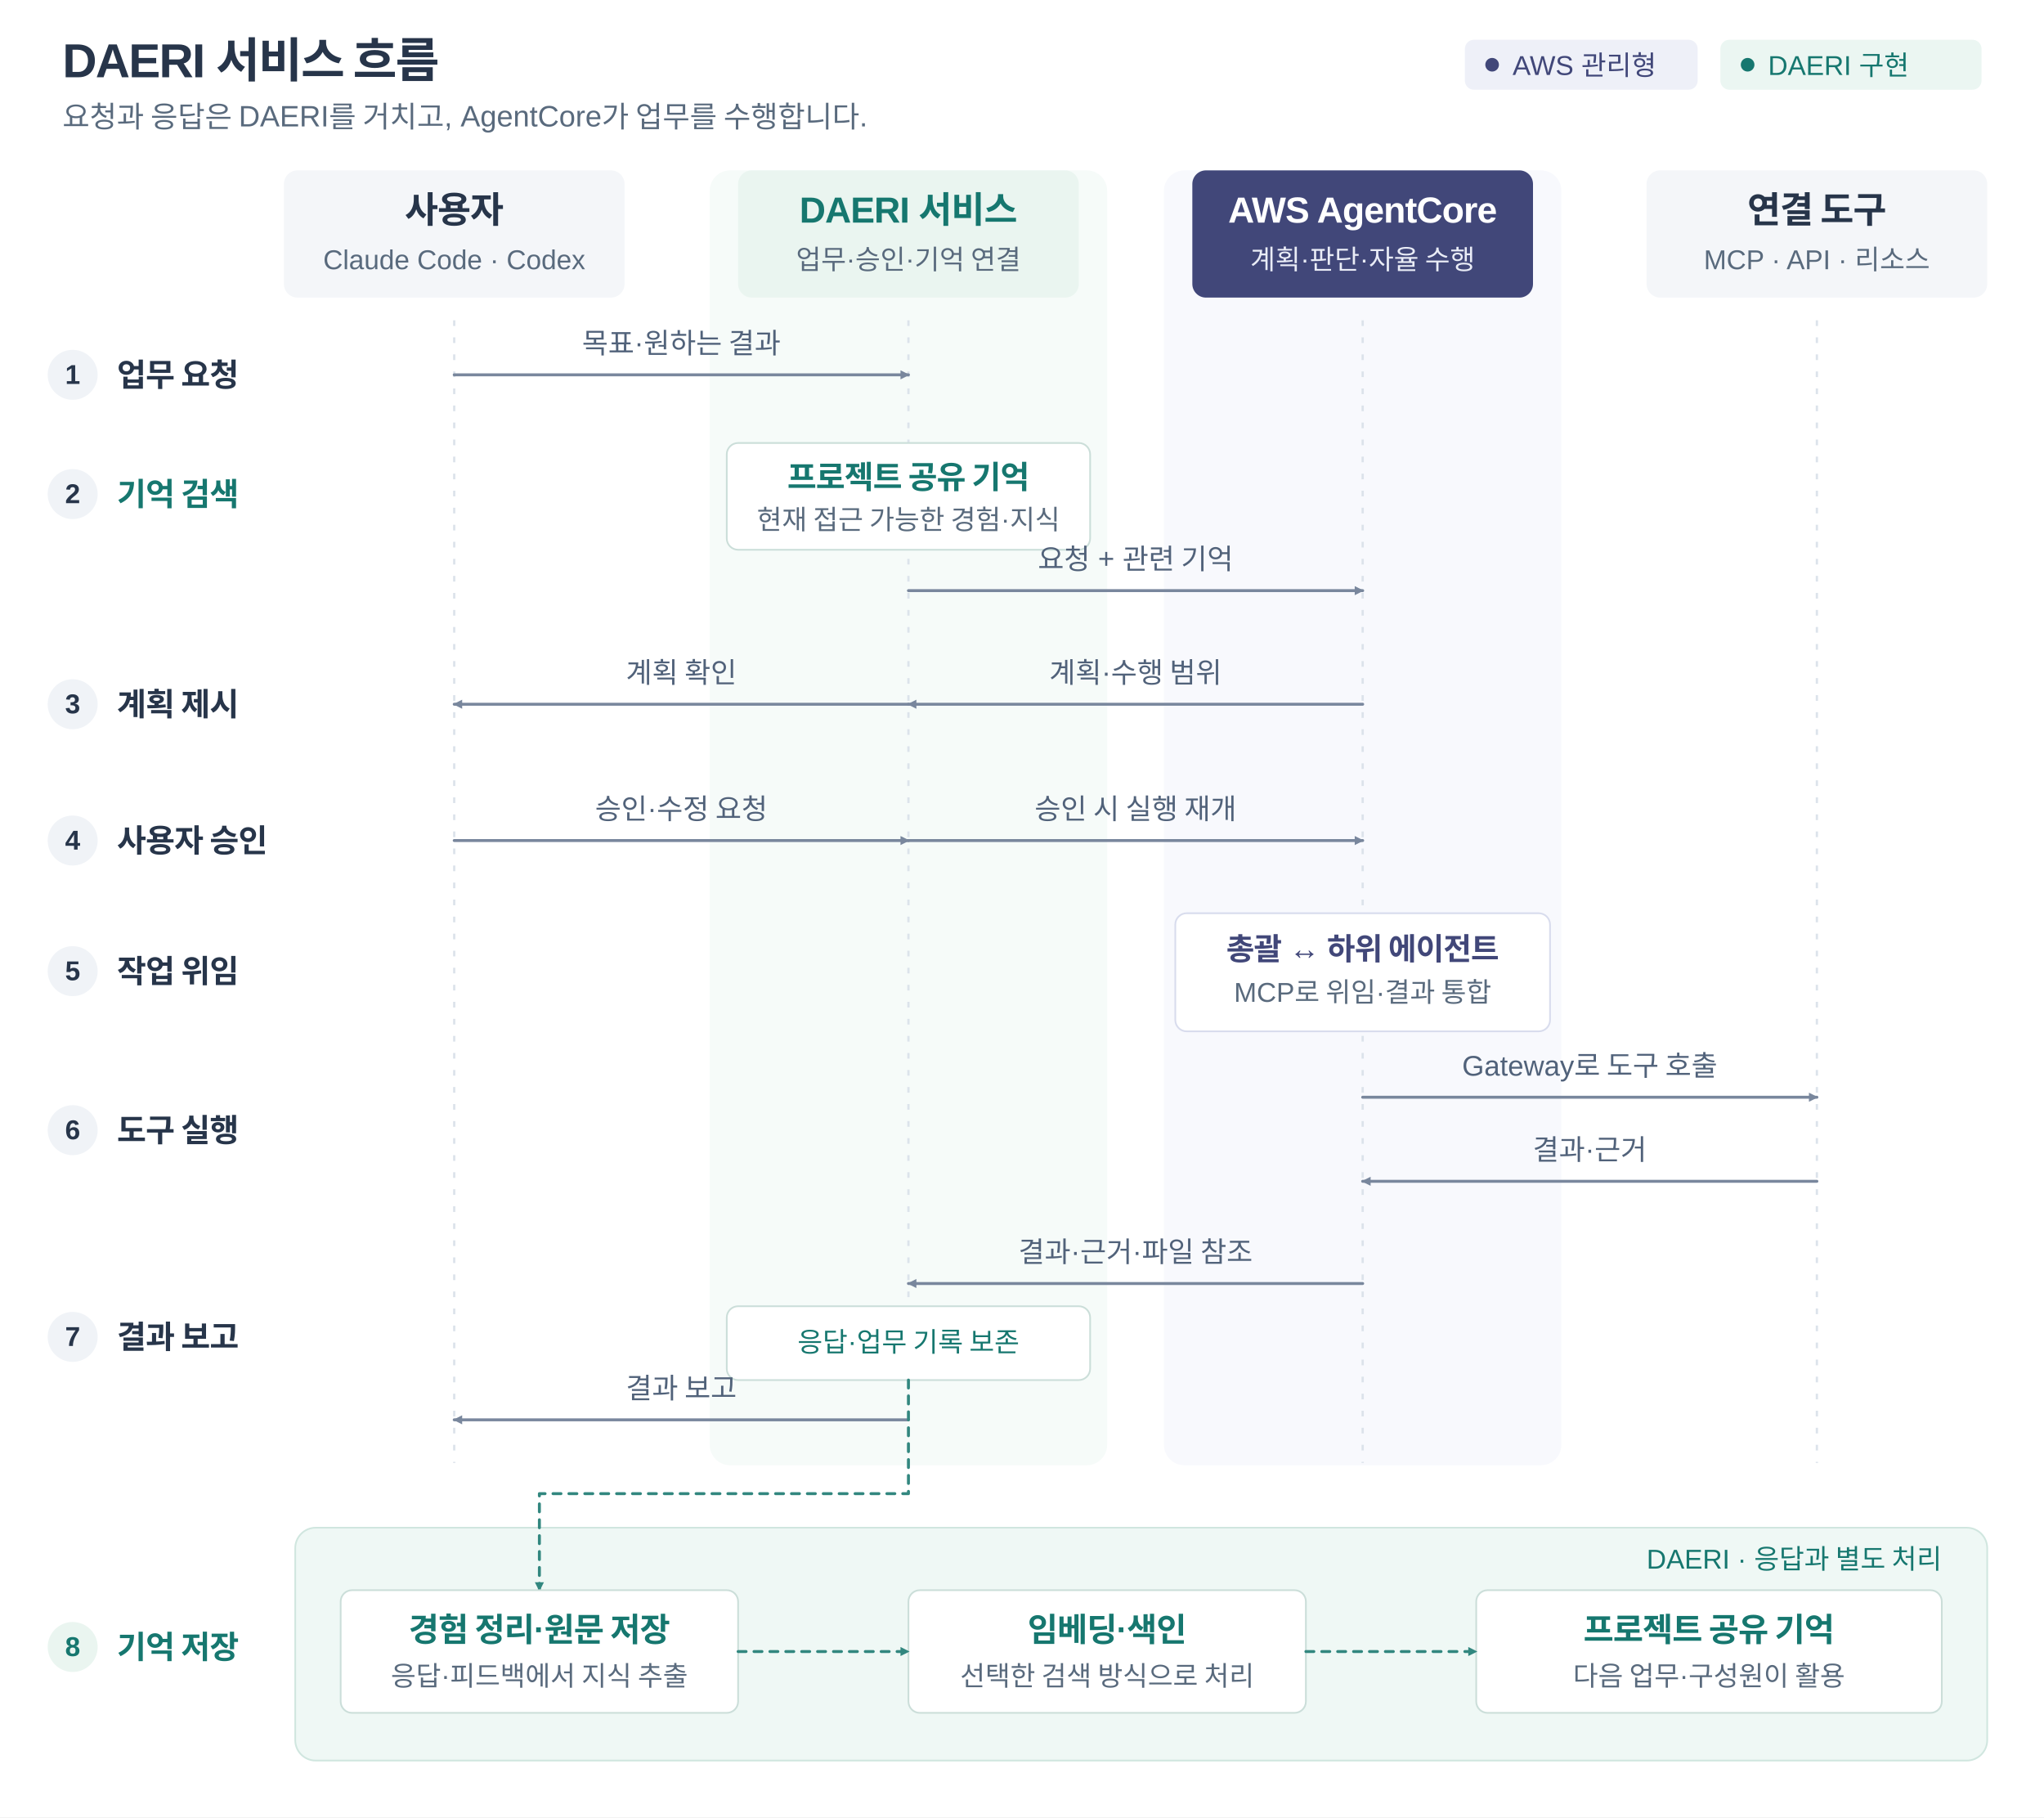
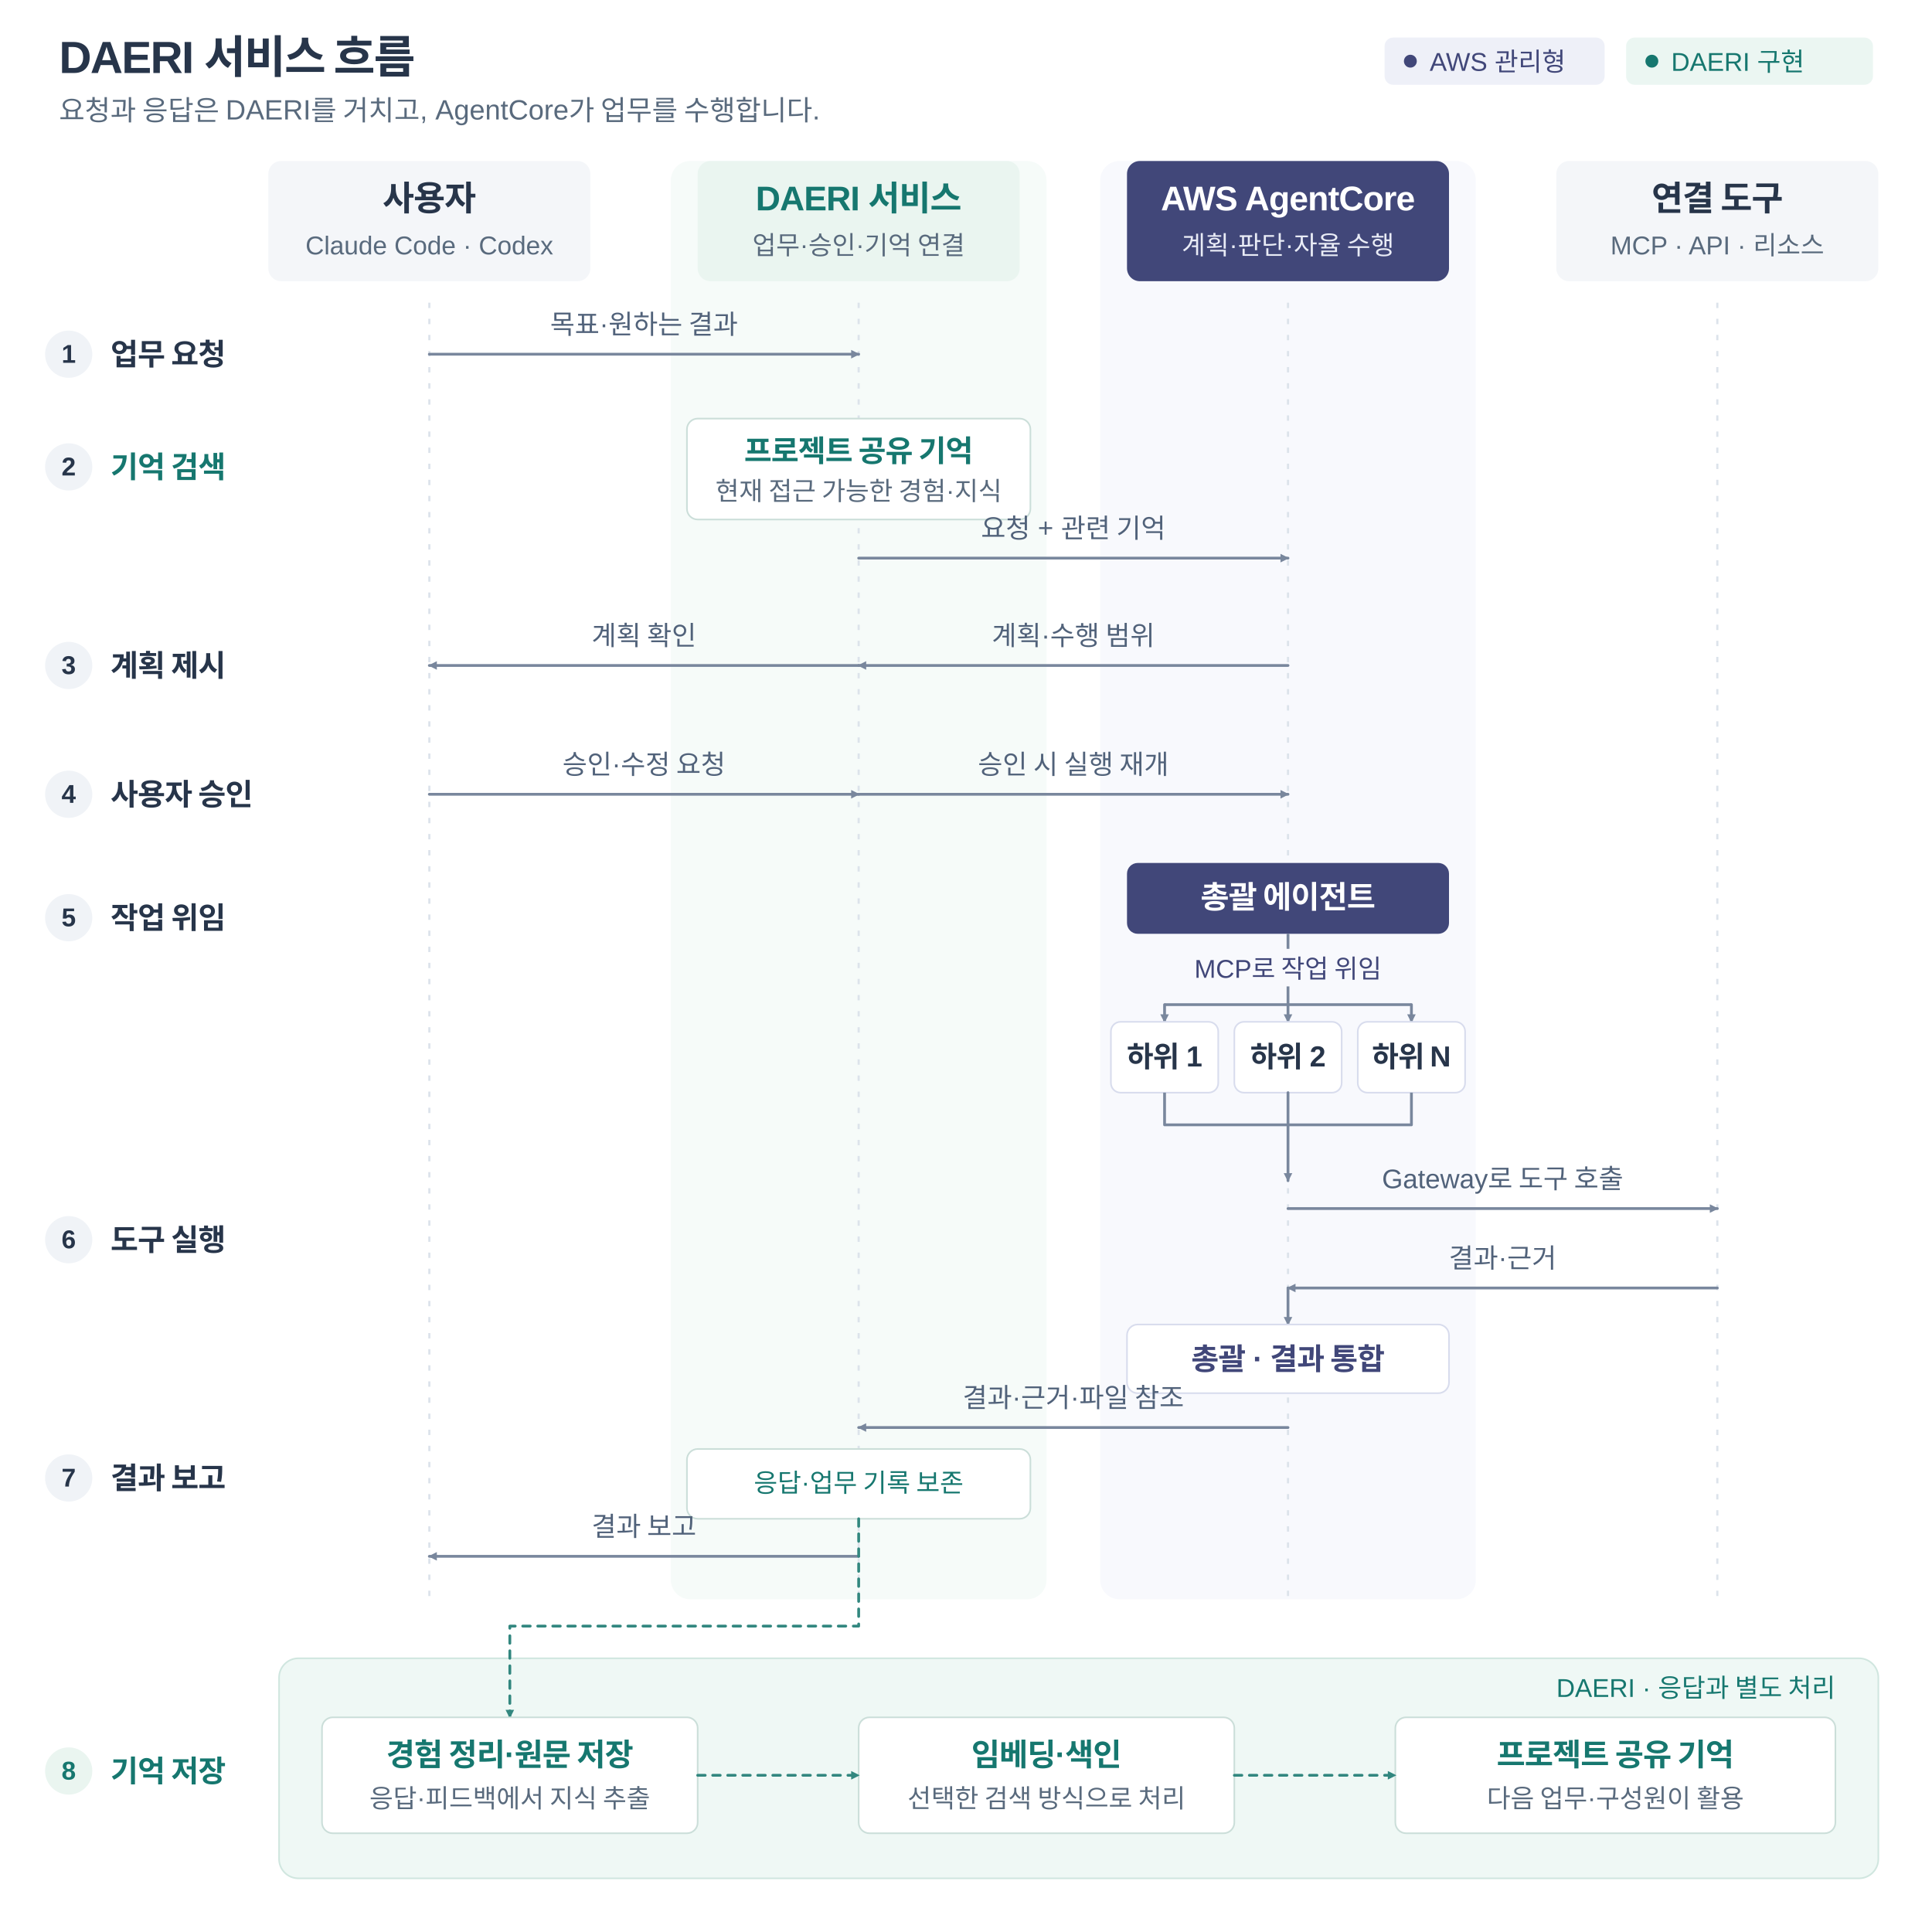
- <svg xmlns="http://www.w3.org/2000/svg" width="1800" height="1600" viewBox="0 0 1800 1600" role="img" aria-labelledby="title desc">
+ <svg xmlns="http://www.w3.org/2000/svg" width="1800" height="1800" viewBox="0 0 1800 1800" role="img" aria-labelledby="title desc">
  <defs>
    <marker id="arrow" markerWidth="12" markerHeight="12" refX="9" refY="6" orient="auto" markerUnits="userSpaceOnUse">
      <path d="M2 2 10 6 2 10Z" fill="#79879d" />
    </marker>
    <marker id="tealArrow" markerWidth="12" markerHeight="12" refX="9" refY="6" orient="auto" markerUnits="userSpaceOnUse">
      <path d="M2 2 10 6 2 10Z" fill="#32877f" />
    </marker>
    <style>
      text{font-family:-apple-system,BlinkMacSystemFont,"Apple SD Gothic Neo","Noto Sans KR","Malgun Gothic",Arial,sans-serif;fill:#27354a}
      .title{font-size:42px;font-weight:750;letter-spacing:-1.2px}
      .heading{font-size:32px;font-weight:700;letter-spacing:-.6px}
      .body{font-size:26px;fill:#596a7d}
      .small{font-size:24px;fill:#596a7d}
      .label{font-size:25px;fill:#51627a}
      .stage{font-size:28px;font-weight:650;letter-spacing:-.5px}
      .number{font-size:24px;font-weight:700;fill:#596a7d}
      .aws{fill:#414779}
      .daeri{fill:#16776f}
      .line{fill:none;stroke:#79879d;stroke-width:2.6;stroke-linecap:round;stroke-linejoin:round;marker-end:url(#arrow)}
      .async{fill:none;stroke:#32877f;stroke-width:2.6;stroke-linecap:round;stroke-linejoin:round;stroke-dasharray:7 7;marker-end:url(#tealArrow)}
      .guide{stroke:#dce3eb;stroke-width:2;stroke-dasharray:5 10}
    </style>
  </defs>
-   <rect width="1800" height="1600" fill="#fff" />
+   <rect width="1800" height="1800" fill="#fff" />
  <text x="55" y="68" class="title">DAERI 서비스 흐름</text>
  <text x="55" y="112" class="body">요청과 응답은 DAERI를 거치고, AgentCore가 업무를 수행합니다.</text>
  <g aria-label="구현 책임 범례">
    <rect x="1290" y="35" width="205" height="44" rx="8" fill="#eef0f8" />
    <circle cx="1314" cy="57" r="6" fill="#414779" />
    <text x="1332" y="66" class="small aws">AWS 관리형</text>
    <rect x="1515" y="35" width="230" height="44" rx="8" fill="#ebf6f2" />
    <circle cx="1539" cy="57" r="6" fill="#16776f" />
    <text x="1557" y="66" class="small daeri">DAERI 구현</text>
  </g>
-   <rect x="625" y="150" width="350" height="1140" rx="18" fill="#f6fbf9" />
-   <rect x="1025" y="150" width="350" height="1140" rx="18" fill="#f8f9fd" />
+   <rect x="625" y="150" width="350" height="1340" rx="18" fill="#f6fbf9" />
+   <rect x="1025" y="150" width="350" height="1340" rx="18" fill="#f8f9fd" />
  <g aria-label="처리 주체">
    <rect x="250" y="150" width="300" height="112" rx="12" fill="#f4f6f9" />
    <rect x="650" y="150" width="300" height="112" rx="12" fill="#eaf5f0" />
    <rect x="1050" y="150" width="300" height="112" rx="12" fill="#414779" />
    <rect x="1450" y="150" width="300" height="112" rx="12" fill="#f4f6f9" />
    <g text-anchor="middle">
      <text x="400" y="196" class="heading">사용자</text>
      <text x="400" y="237" class="small">Claude Code · Codex</text>
      <text x="800" y="196" class="heading daeri">DAERI 서비스</text>
      <text x="800" y="237" class="small">업무·승인·기억 연결</text>
      <text x="1200" y="196" class="heading" style="fill:#fff">AWS AgentCore</text>
      <text x="1200" y="237" class="small" style="fill:#e9ecf6">계획·판단·자율 수행</text>
      <text x="1600" y="196" class="heading">연결 도구</text>
      <text x="1600" y="237" class="small">MCP · API · 리소스</text>
    </g>
  </g>
  <g class="guide">
-     <path d="M400 282V1288" />
-     <path d="M800 282V1288" />
-     <path d="M1200 282V1288" />
-     <path d="M1600 282V1288" />
+     <path d="M400 282V1488" />
+     <path d="M800 282V1488" />
+     <path d="M1200 282V1488" />
+     <path d="M1600 282V1488" />
  </g>
  <g aria-label="단계">
    <g fill="#f0f3f7">
      <circle cx="64" cy="330" r="22" />
      <circle cx="64" cy="435" r="22" />
      <circle cx="64" cy="620" r="22" />
      <circle cx="64" cy="740" r="22" />
      <circle cx="64" cy="855" r="22" />
-       <circle cx="64" cy="995" r="22" />
-       <circle cx="64" cy="1177" r="22" />
+       <circle cx="64" cy="1155" r="22" />
+       <circle cx="64" cy="1377" r="22" />
    </g>
-     <circle cx="64" cy="1450" r="22" fill="#eaf5f0" />
+     <circle cx="64" cy="1650" r="22" fill="#eaf5f0" />
    <g class="number" text-anchor="middle">
      <text x="64" y="338">1</text>
      <text x="64" y="443">2</text>
      <text x="64" y="628">3</text>
      <text x="64" y="748">4</text>
      <text x="64" y="863">5</text>
-       <text x="64" y="1003">6</text>
-       <text x="64" y="1185">7</text>
-       <text x="64" y="1458" class="daeri">8</text>
+       <text x="64" y="1163">6</text>
+       <text x="64" y="1385">7</text>
+       <text x="64" y="1658" class="daeri">8</text>
    </g>
    <g class="stage">
      <text x="103" y="340">업무 요청</text>
      <text x="103" y="445" class="daeri">기억 검색</text>
      <text x="103" y="630">계획 제시</text>
      <text x="103" y="750">사용자 승인</text>
      <text x="103" y="865">작업 위임</text>
-       <text x="103" y="1005">도구 실행</text>
-       <text x="103" y="1187">결과 보고</text>
-       <text x="103" y="1460" class="daeri">기억 저장</text>
+       <text x="103" y="1165">도구 실행</text>
+       <text x="103" y="1387">결과 보고</text>
+       <text x="103" y="1660" class="daeri">기억 저장</text>
    </g>
  </g>
  <path d="M400 330H800" class="line" />
  <text x="600" y="311" text-anchor="middle" class="label">목표·원하는 결과</text>
  <rect x="640" y="390" width="320" height="94" rx="10" fill="#fff" stroke="#cbded9" stroke-width="1.5" />
  <text x="800" y="430" text-anchor="middle" class="heading daeri" style="font-size:28px">프로젝트 공유 기억</text>
  <text x="800" y="466" text-anchor="middle" class="small">현재 접근 가능한 경험·지식</text>
  <path d="M800 520H1200" class="line" />
  <text x="1000" y="501" text-anchor="middle" class="label">요청 + 관련 기억</text>
  <path d="M1200 620H800" class="line" />
  <path d="M800 620H400" class="line" />
  <text x="1000" y="601" text-anchor="middle" class="label">계획·수행 범위</text>
  <text x="600" y="601" text-anchor="middle" class="label">계획 확인</text>
  <path d="M400 740H800" class="line" />
  <path d="M800 740H1200" class="line" />
  <text x="600" y="721" text-anchor="middle" class="label">승인·수정 요청</text>
  <text x="1000" y="721" text-anchor="middle" class="label">승인 시 실행 재개</text>
-   <rect x="1035" y="804" width="330" height="104" rx="10" fill="#fff" stroke="#d8dced" stroke-width="1.5" />
-   <text x="1200" y="845" text-anchor="middle" class="heading aws" style="font-size:27px">총괄 ↔ 하위 에이전트</text>
-   <text x="1200" y="882" text-anchor="middle" class="small">MCP로 위임·결과 통합</text>
-   <path d="M1200 966H1600" class="line" />
-   <text x="1400" y="947" text-anchor="middle" class="label">Gateway로 도구 호출</text>
-   <path d="M1600 1040H1200" class="line" />
-   <text x="1400" y="1021" text-anchor="middle" class="label">결과·근거</text>
-   <path d="M1200 1130H800" class="line" />
-   <text x="1000" y="1111" text-anchor="middle" class="label">결과·근거·파일 참조</text>
-   <rect x="640" y="1150" width="320" height="65" rx="10" fill="#fff" stroke="#cbded9" stroke-width="1.5" />
-   <text x="800" y="1190" text-anchor="middle" class="small daeri">응답·업무 기록 보존</text>
-   <path d="M800 1250H400" class="line" />
-   <text x="600" y="1231" text-anchor="middle" class="label">결과 보고</text>
-   <rect x="260" y="1345" width="1490" height="205" rx="18" fill="#eff8f5" stroke="#d0e6df" stroke-width="1.5" />
-   <text x="1710" y="1381" text-anchor="end" class="small daeri">DAERI · 응답과 별도 처리</text>
-   <path d="M800 1215V1315H475V1400" class="async" />
+   <g aria-label="총괄 에이전트의 하위 작업 분해와 위임">
+     <rect x="1050" y="804" width="300" height="66" rx="10" fill="#414779" />
+     <text x="1200" y="846" text-anchor="middle" class="heading" style="font-size:29px;fill:#fff">총괄 에이전트</text>
+     <path d="M1200 870V936M1085 936H1315" fill="none" stroke="#79879d" stroke-width="2.6" stroke-linejoin="round" />
+     <rect x="1045" y="884" width="310" height="35" rx="6" fill="#f8f9fd" />
+     <text x="1200" y="911" text-anchor="middle" class="small aws">MCP로 작업 위임</text>
+     <path d="M1085 936V952" class="line" />
+     <path d="M1200 936V952" class="line" />
+     <path d="M1315 936V952" class="line" />
+     <g fill="#fff" stroke="#d8dced" stroke-width="1.5">
+       <rect x="1035" y="952" width="100" height="66" rx="9" />
+       <rect x="1150" y="952" width="100" height="66" rx="9" />
+       <rect x="1265" y="952" width="100" height="66" rx="9" />
+     </g>
+     <g text-anchor="middle" class="heading aws" style="font-size:27px">
+       <text x="1085" y="994">하위 1</text>
+       <text x="1200" y="994">하위 2</text>
+       <text x="1315" y="994">하위 N</text>
+     </g>
+     <path d="M1085 1018V1048H1315V1018" fill="none" stroke="#79879d" stroke-width="2.6" stroke-linejoin="round" />
+     <path d="M1200 1018V1100" class="line" />
+   </g>
+   <path d="M1200 1126H1600" class="line" />
+   <text x="1400" y="1107" text-anchor="middle" class="label">Gateway로 도구 호출</text>
+   <path d="M1600 1200H1200" class="line" />
+   <text x="1400" y="1181" text-anchor="middle" class="label">결과·근거</text>
+   <path d="M1200 1200V1234" class="line" />
+   <rect x="1050" y="1234" width="300" height="64" rx="10" fill="#fff" stroke="#d8dced" stroke-width="1.5" />
+   <text x="1200" y="1276" text-anchor="middle" class="heading aws" style="font-size:28px">총괄 · 결과 통합</text>
+   <path d="M1200 1330H800" class="line" />
+   <text x="1000" y="1311" text-anchor="middle" class="label">결과·근거·파일 참조</text>
+   <rect x="640" y="1350" width="320" height="65" rx="10" fill="#fff" stroke="#cbded9" stroke-width="1.5" />
+   <text x="800" y="1390" text-anchor="middle" class="small daeri">응답·업무 기록 보존</text>
+   <path d="M800 1450H400" class="line" />
+   <text x="600" y="1431" text-anchor="middle" class="label">결과 보고</text>
+   <rect x="260" y="1545" width="1490" height="205" rx="18" fill="#eff8f5" stroke="#d0e6df" stroke-width="1.5" />
+   <text x="1710" y="1581" text-anchor="end" class="small daeri">DAERI · 응답과 별도 처리</text>
+   <path d="M800 1415V1515H475V1600" class="async" />
  <g fill="#fff" stroke="#cbded9" stroke-width="1.5">
-     <rect x="300" y="1400" width="350" height="108" rx="10" />
-     <rect x="800" y="1400" width="350" height="108" rx="10" />
-     <rect x="1300" y="1400" width="410" height="108" rx="10" />
+     <rect x="300" y="1600" width="350" height="108" rx="10" />
+     <rect x="800" y="1600" width="350" height="108" rx="10" />
+     <rect x="1300" y="1600" width="410" height="108" rx="10" />
  </g>
  <g text-anchor="middle">
-     <text x="475" y="1445" class="heading daeri" style="font-size:29px">경험 정리·원문 저장</text>
-     <text x="475" y="1484" class="small">응답·피드백에서 지식 추출</text>
-     <text x="975" y="1445" class="heading daeri" style="font-size:29px">임베딩·색인</text>
-     <text x="975" y="1484" class="small">선택한 검색 방식으로 처리</text>
-     <text x="1505" y="1445" class="heading daeri" style="font-size:29px">프로젝트 공유 기억</text>
-     <text x="1505" y="1484" class="small">다음 업무·구성원이 활용</text>
+     <text x="475" y="1645" class="heading daeri" style="font-size:29px">경험 정리·원문 저장</text>
+     <text x="475" y="1684" class="small">응답·피드백에서 지식 추출</text>
+     <text x="975" y="1645" class="heading daeri" style="font-size:29px">임베딩·색인</text>
+     <text x="975" y="1684" class="small">선택한 검색 방식으로 처리</text>
+     <text x="1505" y="1645" class="heading daeri" style="font-size:29px">프로젝트 공유 기억</text>
+     <text x="1505" y="1684" class="small">다음 업무·구성원이 활용</text>
  </g>
-   <path d="M650 1454H800" class="async" />
-   <path d="M1150 1454H1300" class="async" />
+   <path d="M650 1654H800" class="async" />
+   <path d="M1150 1654H1300" class="async" />
</svg>
